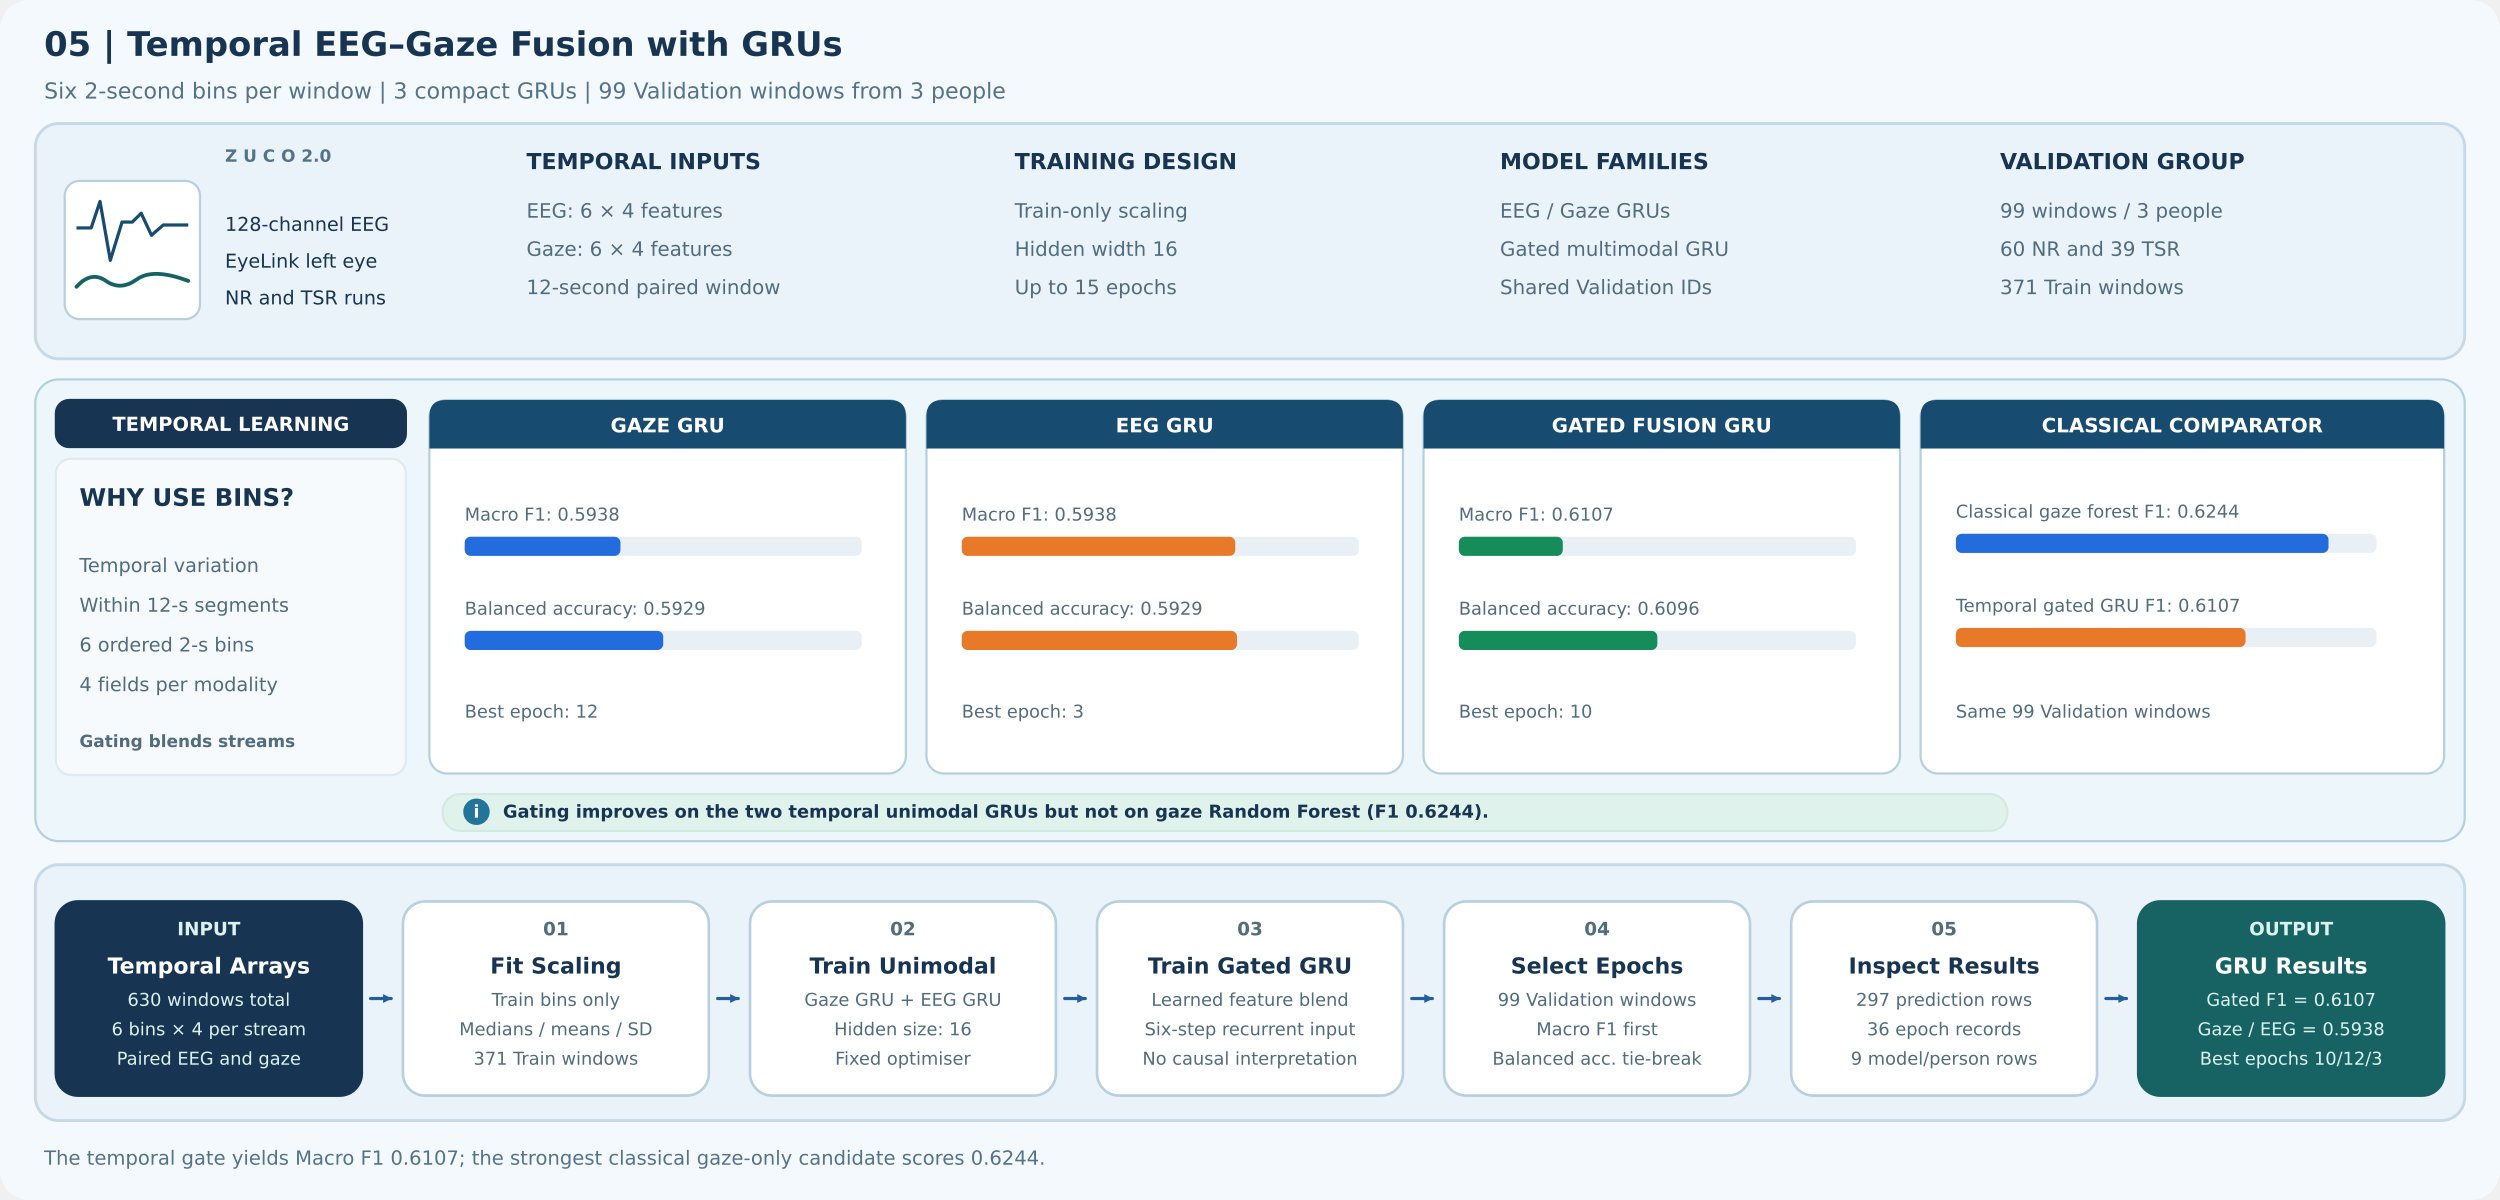
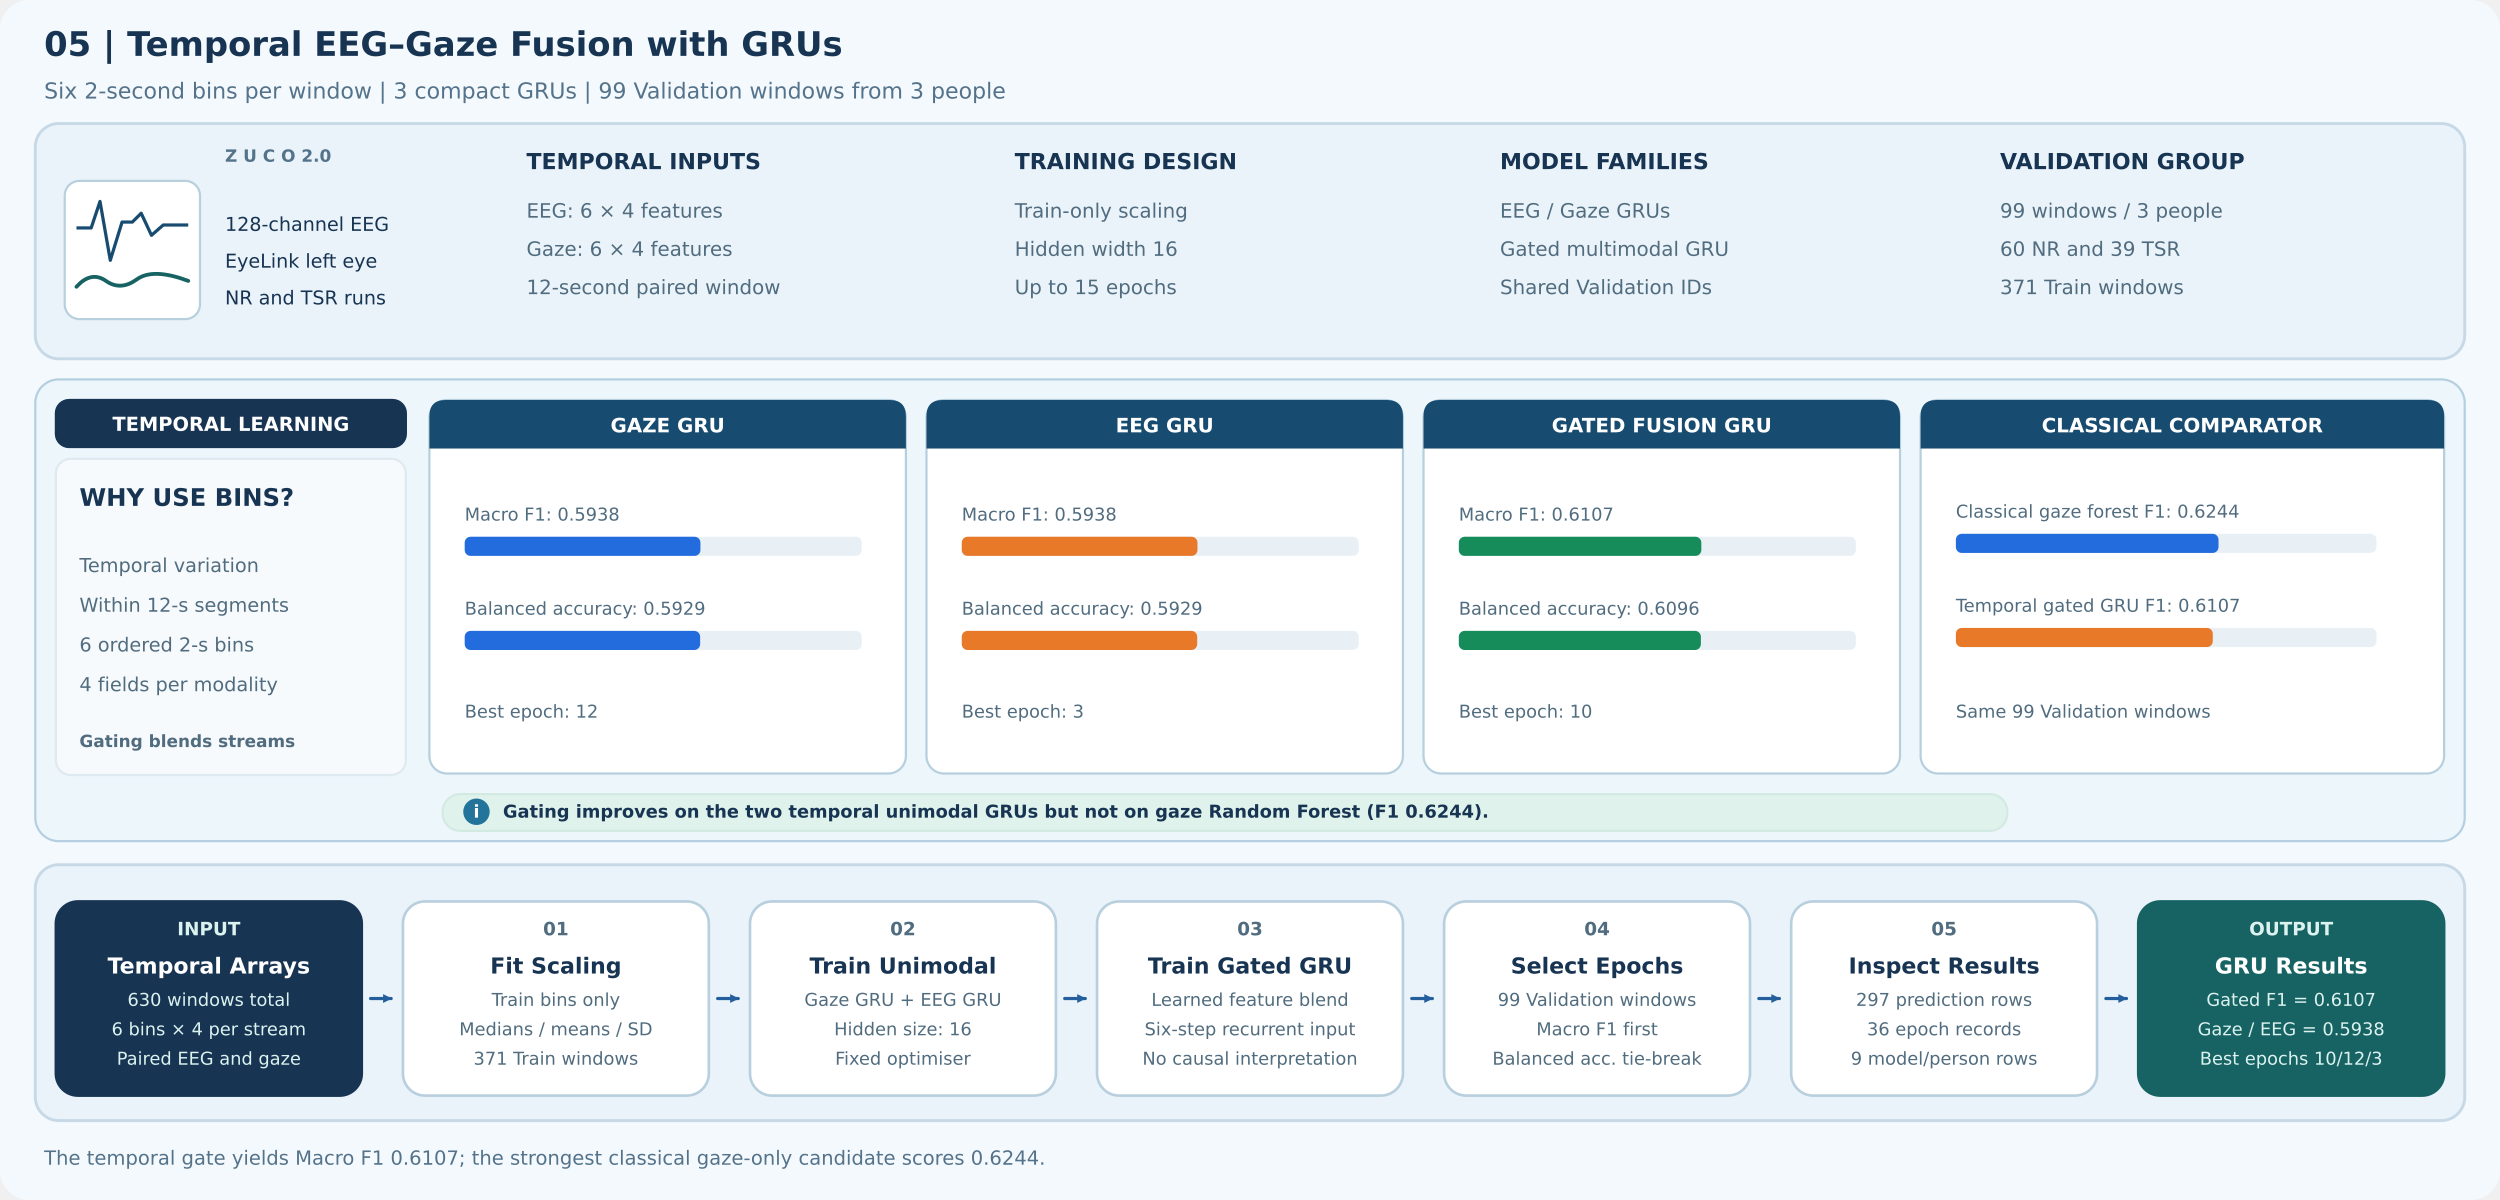
<svg xmlns="http://www.w3.org/2000/svg" width="1700" height="816" viewBox="0 0 1700 816" role="img" aria-labelledby="title desc">
  <defs>
    <marker id="arr" markerUnits="userSpaceOnUse" markerWidth="6" markerHeight="6" refX="5.5" refY="3" orient="auto">
      <path d="M0 0 L6 3 L0 6 Z" fill="#245E9D" />
    </marker>
    <style>text { font-family: DejaVu Sans, Arial, sans-serif; font-weight: 400; }
.figure-title { font-size:23px; font-weight:700; fill:#173453; }
.subtitle { font-size:15px; fill:#54738A; }
.source-heading { font-size:11.5px; font-weight:700; fill:#53738A; }
.source-label { font-size:13px; fill:#173453; }
.context-heading { font-size:15px; font-weight:700; fill:#173453; }
.context-body { font-size:13.5px; fill:#506C7E; }
.section-label { font-size:13.2px; font-weight:700; fill:#FFFFFF; }
.focus-heading { font-size:16.5px; font-weight:700; fill:#173453; }
.focus-body { font-size:13.1px; fill:#506C7E; }
.qualification { font-size:11.5px; font-weight:700; fill:#506C7E; }
.card-heading { font-size:13.5px; font-weight:700; fill:#FFFFFF; }
.card-body { font-size:12.1px; fill:#506C7E; }
.chart-label { font-size:11.8px; fill:#506C7E; }
.scientific-note { font-size:12.1px; font-weight:700; fill:#173453; }
.workflow-id { font-size:12.5px; font-weight:700; fill:#506C7E; }
.workflow-heading { font-size:15px; font-weight:700; fill:#173453; }
.workflow-body { font-size:12.1px; fill:#506C7E; }
.terminal-id { font-size:12.5px; font-weight:700; fill:#DBF2EF; }
.terminal-heading { font-size:15px; font-weight:700; fill:#FFFFFF; }
.terminal-body { font-size:12.1px; fill:#DBF2EF; }
.footer { font-size:13.3px; fill:#54738A; }
.info-mark { font-size:12px; font-weight:700; fill:#FFFFFF; }</style>
  </defs>
  <rect id="canvas" x="0" y="0" width="1700" height="816" rx="20" fill="#F4F9FD" />
  <g id="band-0-header">
    <text id="text-001" x="30" y="38" class="figure-title" data-container="canvas">05 | Temporal EEG–Gaze Fusion with GRUs</text>
    <text id="text-002" x="30" y="67" class="subtitle" data-container="canvas">Six 2-second bins per window | 3 compact GRUs | 99 Validation windows from 3 people</text>
  </g>
  <g id="band-1-context">
    <rect id="context-container" x="24" y="84" width="1652" height="160" rx="16" fill="#EAF3FA" stroke="#C7D9E6" stroke-width="2" />
    <g id="source-schematic" data-slot="replace-for-actual-data-source">
      <g id="paired-signal-icon">
        <rect x="44" y="123" width="92" height="94" rx="10" fill="#FFFFFF" stroke="#B8CFDE" stroke-width="1.5" />
        <path d="M52 155 L62 155 L68 137 L75 177 L83 151 L90 151 L96 145 L103 160 L111 153 L128 153" fill="none" stroke="#174B70" stroke-width="2.2" stroke-linejoin="round" />
        <path d="M52 195 Q62 184 72 191 T93 190 T128 191" fill="none" stroke="#176363" stroke-width="2.6" stroke-linecap="round" />
      </g>
      <text id="text-003" x="153" y="110" class="source-heading" data-container="context-container">Z U C O   2.0</text>
      <text id="text-004" x="153" y="157" class="source-label" data-container="context-container">128-channel EEG</text>
      <text id="text-005" x="153" y="182" class="source-label" data-container="context-container">EyeLink left eye</text>
      <text id="text-006" x="153" y="207" class="source-label" data-container="context-container">NR and TSR runs</text>
    </g>
    <g id="context-module-1">
      <text id="text-007" x="358" y="115" class="context-heading" data-container="context-container">TEMPORAL INPUTS</text>
      <text id="text-008" x="358" y="148" class="context-body" data-container="context-container">EEG: 6 × 4 features</text>
      <text id="text-009" x="358" y="174" class="context-body" data-container="context-container">Gaze: 6 × 4 features</text>
      <text id="text-010" x="358" y="200" class="context-body" data-container="context-container">12-second paired window</text>
    </g>
    <g id="context-module-2">
      <text id="text-011" x="690" y="115" class="context-heading" data-container="context-container">TRAINING DESIGN</text>
      <text id="text-012" x="690" y="148" class="context-body" data-container="context-container">Train-only scaling</text>
      <text id="text-013" x="690" y="174" class="context-body" data-container="context-container">Hidden width 16</text>
      <text id="text-014" x="690" y="200" class="context-body" data-container="context-container">Up to 15 epochs</text>
    </g>
    <g id="context-module-3">
      <text id="text-015" x="1020" y="115" class="context-heading" data-container="context-container">MODEL FAMILIES</text>
      <text id="text-016" x="1020" y="148" class="context-body" data-container="context-container">EEG / Gaze GRUs</text>
      <text id="text-017" x="1020" y="174" class="context-body" data-container="context-container">Gated multimodal GRU</text>
      <text id="text-018" x="1020" y="200" class="context-body" data-container="context-container">Shared Validation IDs</text>
    </g>
    <g id="context-module-4">
      <text id="text-019" x="1360" y="115" class="context-heading" data-container="context-container">VALIDATION GROUP</text>
      <text id="text-020" x="1360" y="148" class="context-body" data-container="context-container">99 windows / 3 people</text>
      <text id="text-021" x="1360" y="174" class="context-body" data-container="context-container">60 NR and 39 TSR</text>
      <text id="text-022" x="1360" y="200" class="context-body" data-container="context-container">371 Train windows</text>
    </g>
  </g>
  <g id="band-2-analysis">
    <rect id="analysis-container" x="24" y="258" width="1652" height="314" rx="16" fill="#EDF6FB" stroke="#B4CFE0" stroke-width="1.5" />
    <g id="analysis-focus">
      <rect id="section-label-box" x="38" y="272" width="238" height="32" rx="9" fill="#173453" stroke="#173453" stroke-width="1.5" />
      <text id="text-023" x="157" y="293" class="section-label" text-anchor="middle" data-container="section-label-box">TEMPORAL LEARNING</text>
      <rect id="focus-card" x="38" y="312" width="238" height="215" rx="10" fill="#F7FAFD" stroke="#DFEAF0" stroke-width="1.5" />
      <text id="text-024" x="54" y="344" class="focus-heading" data-container="focus-card">WHY USE BINS?</text>
      <text id="text-025" x="54" y="389" class="focus-body" data-container="focus-card">Temporal variation</text>
      <text id="text-026" x="54" y="416" class="focus-body" data-container="focus-card">Within 12-s segments</text>
      <text id="text-027" x="54" y="443" class="focus-body" data-container="focus-card">6 ordered 2-s bins</text>
      <text id="text-028" x="54" y="470" class="focus-body" data-container="focus-card">4 fields per modality</text>
      <text id="text-029" x="54" y="508" class="qualification" data-container="focus-card">Gating blends streams</text>
    </g>
    <g id="evidence-panel-1">
      <rect id="evidence-card-1" x="292" y="272" width="324" height="254" rx="12" fill="#FFFFFF" stroke="#B6CFDE" stroke-width="1.5" />
      <path id="evidence-header-1" d="M303 272 H605 Q616 272 616 283 V305 H292 V283 Q292 272 303 272 Z" fill="#174B70" />
      <text id="text-030" x="454.0" y="294" class="card-heading" text-anchor="middle" data-container="evidence-card-1">GAZE GRU</text>
      <g id="evidence-content-1" data-slot="scientific-content">
        <text x="316" y="354" class="card-body">Macro F1: 0.5938</text>
        <rect x="316" y="365" width="270" height="13" rx="4" fill="#E8F0F6" />
-         <rect x="316" y="365" width="105.9" height="13" rx="4" fill="#236CDE" />
+         <rect x="316" y="365" width="160.3" height="13" rx="4" fill="#236CDE" />
        <text x="316" y="418" class="card-body">Balanced accuracy: 0.5929</text>
        <rect x="316" y="429" width="270" height="13" rx="4" fill="#E8F0F6" />
-         <rect x="316" y="429" width="135.0" height="13" rx="4" fill="#236CDE" />
+         <rect x="316" y="429" width="160.1" height="13" rx="4" fill="#236CDE" />
        <text x="316" y="488" class="card-body">Best epoch: 12</text>
      </g>
    </g>
    <g id="evidence-panel-2">
      <rect id="evidence-card-2" x="630" y="272" width="324" height="254" rx="12" fill="#FFFFFF" stroke="#B6CFDE" stroke-width="1.5" />
      <path id="evidence-header-2" d="M641 272 H943 Q954 272 954 283 V305 H630 V283 Q630 272 641 272 Z" fill="#174B70" />
      <text id="text-034" x="792.0" y="294" class="card-heading" text-anchor="middle" data-container="evidence-card-2">EEG GRU</text>
      <g id="evidence-content-2" data-slot="scientific-content">
        <text x="654" y="354" class="card-body">Macro F1: 0.5938</text>
        <rect x="654" y="365" width="270" height="13" rx="4" fill="#E8F0F6" />
-         <rect x="654" y="365" width="186.0" height="13" rx="4" fill="#E87929" />
+         <rect x="654" y="365" width="160.3" height="13" rx="4" fill="#E87929" />
        <text x="654" y="418" class="card-body">Balanced accuracy: 0.5929</text>
        <rect x="654" y="429" width="270" height="13" rx="4" fill="#E8F0F6" />
-         <rect x="654" y="429" width="187.2" height="13" rx="4" fill="#E87929" />
+         <rect x="654" y="429" width="160.1" height="13" rx="4" fill="#E87929" />
        <text x="654" y="488" class="card-body">Best epoch: 3</text>
      </g>
    </g>
    <g id="evidence-panel-3">
      <rect id="evidence-card-3" x="968" y="272" width="324" height="254" rx="12" fill="#FFFFFF" stroke="#B6CFDE" stroke-width="1.5" />
      <path id="evidence-header-3" d="M979 272 H1281 Q1292 272 1292 283 V305 H968 V283 Q968 272 979 272 Z" fill="#174B70" />
      <text id="text-038" x="1130.0" y="294" class="card-heading" text-anchor="middle" data-container="evidence-card-3">GATED FUSION GRU</text>
      <g id="evidence-content-3" data-slot="scientific-content">
        <text x="992" y="354" class="card-body">Macro F1: 0.6107</text>
        <rect x="992" y="365" width="270" height="13" rx="4" fill="#E8F0F6" />
-         <rect x="992" y="365" width="70.7" height="13" rx="4" fill="#168C5B" />
+         <rect x="992" y="365" width="164.9" height="13" rx="4" fill="#168C5B" />
        <text x="992" y="418" class="card-body">Balanced accuracy: 0.6096</text>
        <rect x="992" y="429" width="270" height="13" rx="4" fill="#E8F0F6" />
-         <rect x="992" y="429" width="135.0" height="13" rx="4" fill="#168C5B" />
+         <rect x="992" y="429" width="164.6" height="13" rx="4" fill="#168C5B" />
        <text x="992" y="488" class="card-body">Best epoch: 10</text>
      </g>
    </g>
    <g id="evidence-panel-4">
      <rect id="evidence-card-4" x="1306" y="272" width="356" height="254" rx="12" fill="#FFFFFF" stroke="#B6CFDE" stroke-width="1.5" />
      <path id="evidence-header-4" d="M1317 272 H1651 Q1662 272 1662 283 V305 H1306 V283 Q1306 272 1317 272 Z" fill="#174B70" />
      <text id="text-042" x="1484.0" y="294" class="card-heading" text-anchor="middle" data-container="evidence-card-4">CLASSICAL COMPARATOR</text>
      <g id="evidence-content-4" data-slot="scientific-content">
        <text x="1330" y="352" class="card-body">Classical gaze forest F1: 0.6244</text>
        <rect x="1330" y="363" width="286" height="13" rx="4" fill="#E8F0F6" />
-         <rect x="1330" y="363" width="253.4" height="13" rx="4" fill="#236CDE" />
+         <rect x="1330" y="363" width="178.6" height="13" rx="4" fill="#236CDE" />
        <text x="1330" y="416" class="card-body">Temporal gated GRU F1: 0.6107</text>
        <rect x="1330" y="427" width="286" height="13" rx="4" fill="#E8F0F6" />
-         <rect x="1330" y="427" width="197.0" height="13" rx="4" fill="#E87929" />
+         <rect x="1330" y="427" width="174.7" height="13" rx="4" fill="#E87929" />
        <text x="1330" y="488" class="card-body">Same 99 Validation windows</text>
      </g>
    </g>
    <g id="optional-scientific-note" data-optional="true">
      <rect id="note-strip" x="301" y="540" width="1064" height="25" rx="12" fill="#E0F2EC" stroke="#D3EAE2" stroke-width="1.5" />
      <circle cx="324" cy="552" r="9" fill="#23749A" />
      <text id="text-046" x="324" y="556" class="info-mark" text-anchor="middle">i</text>
      <text id="text-047" x="342" y="556" class="scientific-note" data-container="note-strip">Gating improves on the two temporal unimodal GRUs but not on gaze Random Forest (F1 0.6244).</text>
    </g>
  </g>
  <g id="band-3-workflow">
    <rect id="workflow-container" x="24" y="588" width="1652" height="174" rx="16" fill="#EAF3FA" stroke="#C7D9E6" stroke-width="2" />
    <g id="workflow-input">
      <rect id="workflow-node-0" x="38" y="613" width="208" height="132" rx="15" fill="#173453" stroke="#173453" stroke-width="1.8" />
      <text id="text-048" x="142" y="636" class="terminal-id" text-anchor="middle" data-container="workflow-node-0">INPUT</text>
      <text id="text-049" x="142" y="662" class="terminal-heading" text-anchor="middle" data-container="workflow-node-0">Temporal Arrays</text>
      <text id="text-050" x="142" y="684" class="terminal-body" text-anchor="middle" data-container="workflow-node-0">630 windows total</text>
      <text id="text-051" x="142" y="704" class="terminal-body" text-anchor="middle" data-container="workflow-node-0">6 bins × 4 per stream</text>
      <text id="text-052" x="142" y="724" class="terminal-body" text-anchor="middle" data-container="workflow-node-0">Paired EEG and gaze</text>
    </g>
    <path id="workflow-connector-0" d="M252 679 H266" fill="none" stroke="#245E9D" stroke-width="2.2" stroke-linecap="round" marker-end="url(#arr)" />
    <g id="workflow-process-1">
      <rect id="workflow-node-1" x="274" y="613" width="208" height="132" rx="15" fill="#FFFFFF" stroke="#B8CFDE" stroke-width="1.8" />
      <text id="text-053" x="378" y="636" class="workflow-id" text-anchor="middle" data-container="workflow-node-1">01</text>
      <text id="text-054" x="378" y="662" class="workflow-heading" text-anchor="middle" data-container="workflow-node-1">Fit Scaling</text>
      <text id="text-055" x="378" y="684" class="workflow-body" text-anchor="middle" data-container="workflow-node-1">Train bins only</text>
      <text id="text-056" x="378" y="704" class="workflow-body" text-anchor="middle" data-container="workflow-node-1">Medians / means / SD</text>
      <text id="text-057" x="378" y="724" class="workflow-body" text-anchor="middle" data-container="workflow-node-1">371 Train windows</text>
    </g>
    <path id="workflow-connector-1" d="M488 679 H502" fill="none" stroke="#245E9D" stroke-width="2.2" stroke-linecap="round" marker-end="url(#arr)" />
    <g id="workflow-process-2">
      <rect id="workflow-node-2" x="510" y="613" width="208" height="132" rx="15" fill="#FFFFFF" stroke="#B8CFDE" stroke-width="1.8" />
      <text id="text-058" x="614" y="636" class="workflow-id" text-anchor="middle" data-container="workflow-node-2">02</text>
      <text id="text-059" x="614" y="662" class="workflow-heading" text-anchor="middle" data-container="workflow-node-2">Train Unimodal</text>
      <text id="text-060" x="614" y="684" class="workflow-body" text-anchor="middle" data-container="workflow-node-2">Gaze GRU + EEG GRU</text>
      <text id="text-061" x="614" y="704" class="workflow-body" text-anchor="middle" data-container="workflow-node-2">Hidden size: 16</text>
      <text id="text-062" x="614" y="724" class="workflow-body" text-anchor="middle" data-container="workflow-node-2">Fixed optimiser</text>
    </g>
    <path id="workflow-connector-2" d="M724 679 H738" fill="none" stroke="#245E9D" stroke-width="2.2" stroke-linecap="round" marker-end="url(#arr)" />
    <g id="workflow-process-3">
      <rect id="workflow-node-3" x="746" y="613" width="208" height="132" rx="15" fill="#FFFFFF" stroke="#B8CFDE" stroke-width="1.8" />
      <text id="text-063" x="850" y="636" class="workflow-id" text-anchor="middle" data-container="workflow-node-3">03</text>
      <text id="text-064" x="850" y="662" class="workflow-heading" text-anchor="middle" data-container="workflow-node-3">Train Gated GRU</text>
      <text id="text-065" x="850" y="684" class="workflow-body" text-anchor="middle" data-container="workflow-node-3">Learned feature blend</text>
      <text id="text-066" x="850" y="704" class="workflow-body" text-anchor="middle" data-container="workflow-node-3">Six-step recurrent input</text>
      <text id="text-067" x="850" y="724" class="workflow-body" text-anchor="middle" data-container="workflow-node-3">No causal interpretation</text>
    </g>
    <path id="workflow-connector-3" d="M960 679 H974" fill="none" stroke="#245E9D" stroke-width="2.2" stroke-linecap="round" marker-end="url(#arr)" />
    <g id="workflow-process-4">
      <rect id="workflow-node-4" x="982" y="613" width="208" height="132" rx="15" fill="#FFFFFF" stroke="#B8CFDE" stroke-width="1.8" />
      <text id="text-068" x="1086" y="636" class="workflow-id" text-anchor="middle" data-container="workflow-node-4">04</text>
      <text id="text-069" x="1086" y="662" class="workflow-heading" text-anchor="middle" data-container="workflow-node-4">Select Epochs</text>
      <text id="text-070" x="1086" y="684" class="workflow-body" text-anchor="middle" data-container="workflow-node-4">99 Validation windows</text>
      <text id="text-071" x="1086" y="704" class="workflow-body" text-anchor="middle" data-container="workflow-node-4">Macro F1 first</text>
      <text id="text-072" x="1086" y="724" class="workflow-body" text-anchor="middle" data-container="workflow-node-4">Balanced acc. tie-break</text>
    </g>
    <path id="workflow-connector-4" d="M1196 679 H1210" fill="none" stroke="#245E9D" stroke-width="2.2" stroke-linecap="round" marker-end="url(#arr)" />
    <g id="workflow-process-5">
      <rect id="workflow-node-5" x="1218" y="613" width="208" height="132" rx="15" fill="#FFFFFF" stroke="#B8CFDE" stroke-width="1.8" />
      <text id="text-073" x="1322" y="636" class="workflow-id" text-anchor="middle" data-container="workflow-node-5">05</text>
      <text id="text-074" x="1322" y="662" class="workflow-heading" text-anchor="middle" data-container="workflow-node-5">Inspect Results</text>
      <text id="text-075" x="1322" y="684" class="workflow-body" text-anchor="middle" data-container="workflow-node-5">297 prediction rows</text>
      <text id="text-076" x="1322" y="704" class="workflow-body" text-anchor="middle" data-container="workflow-node-5">36 epoch records</text>
      <text id="text-077" x="1322" y="724" class="workflow-body" text-anchor="middle" data-container="workflow-node-5">9 model/person rows</text>
    </g>
    <path id="workflow-connector-5" d="M1432 679 H1446" fill="none" stroke="#245E9D" stroke-width="2.2" stroke-linecap="round" marker-end="url(#arr)" />
    <g id="workflow-output">
      <rect id="workflow-node-6" x="1454" y="613" width="208" height="132" rx="15" fill="#176363" stroke="#176363" stroke-width="1.8" />
      <text id="text-078" x="1558" y="636" class="terminal-id" text-anchor="middle" data-container="workflow-node-6">OUTPUT</text>
      <text id="text-079" x="1558" y="662" class="terminal-heading" text-anchor="middle" data-container="workflow-node-6">GRU Results</text>
      <text id="text-080" x="1558" y="684" class="terminal-body" text-anchor="middle" data-container="workflow-node-6">Gated F1 = 0.6107</text>
      <text id="text-081" x="1558" y="704" class="terminal-body" text-anchor="middle" data-container="workflow-node-6">Gaze / EEG = 0.5938</text>
      <text id="text-082" x="1558" y="724" class="terminal-body" text-anchor="middle" data-container="workflow-node-6">Best epochs 10/12/3</text>
    </g>
  </g>
  <g id="band-4-summary">
    <text id="text-083" x="30" y="792" class="footer" data-container="canvas">The temporal gate yields Macro F1 0.6107; the strongest classical gaze-only candidate scores 0.6244.</text>
  </g>
</svg>
